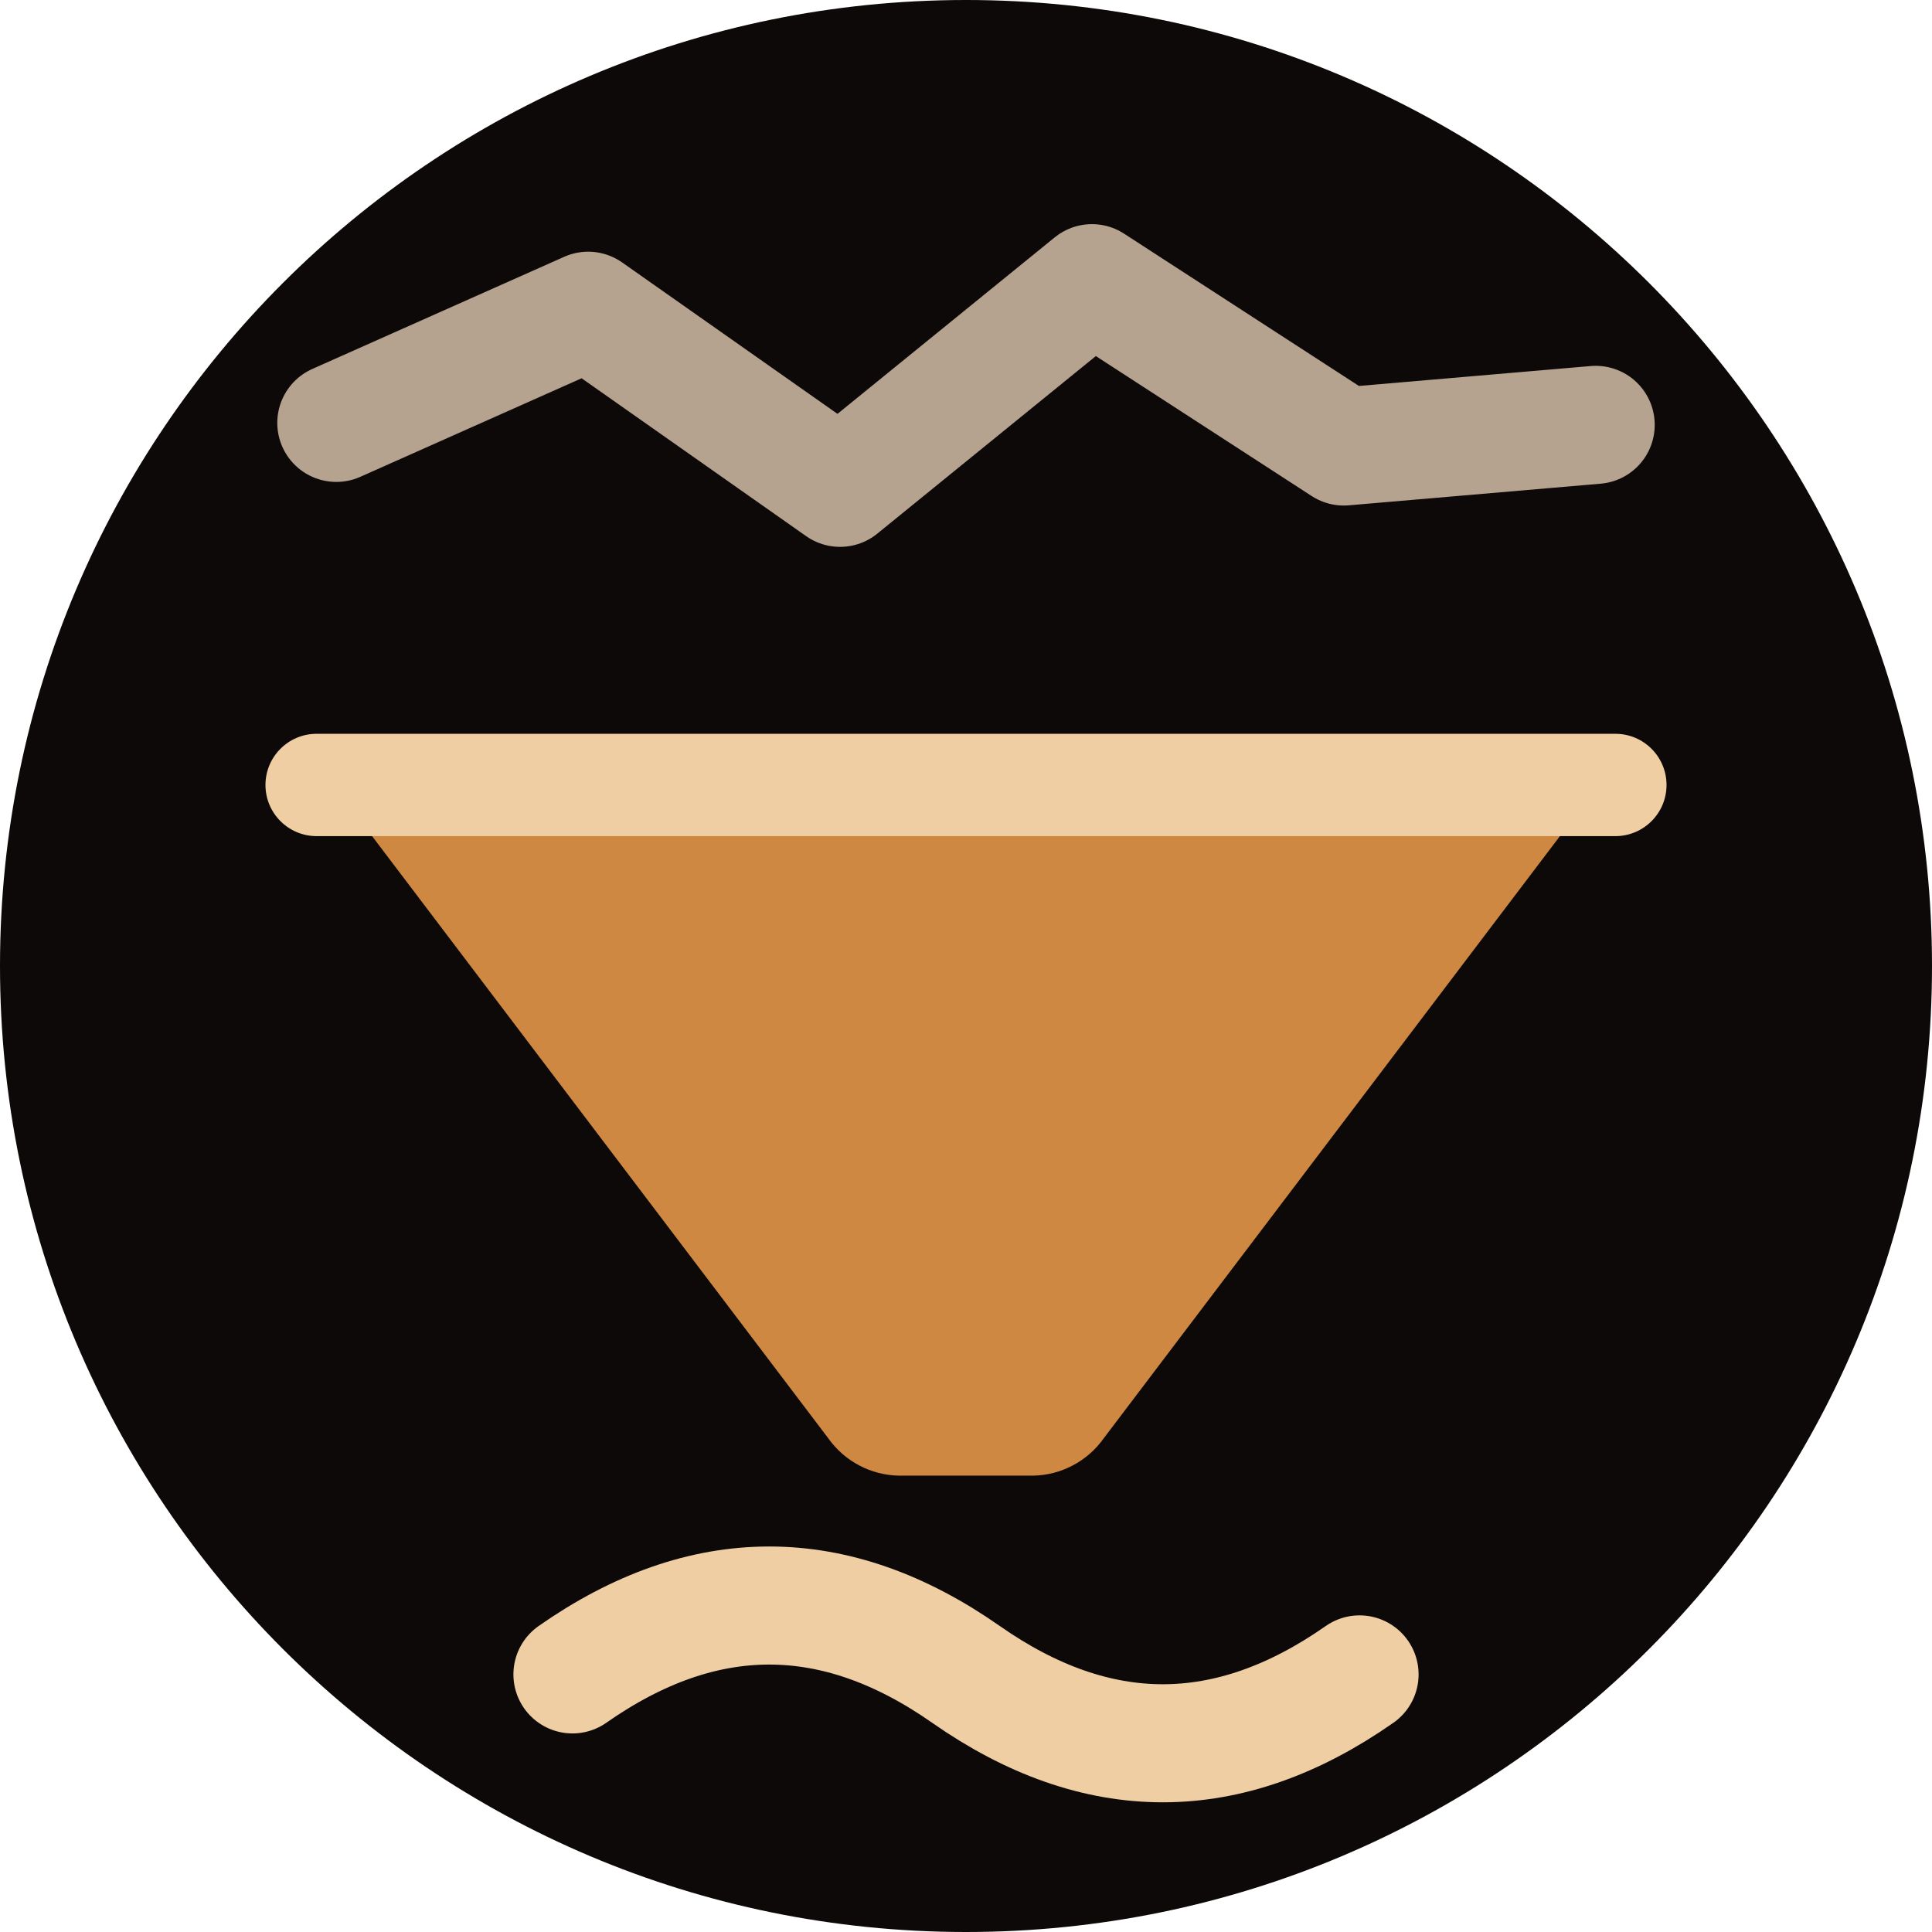
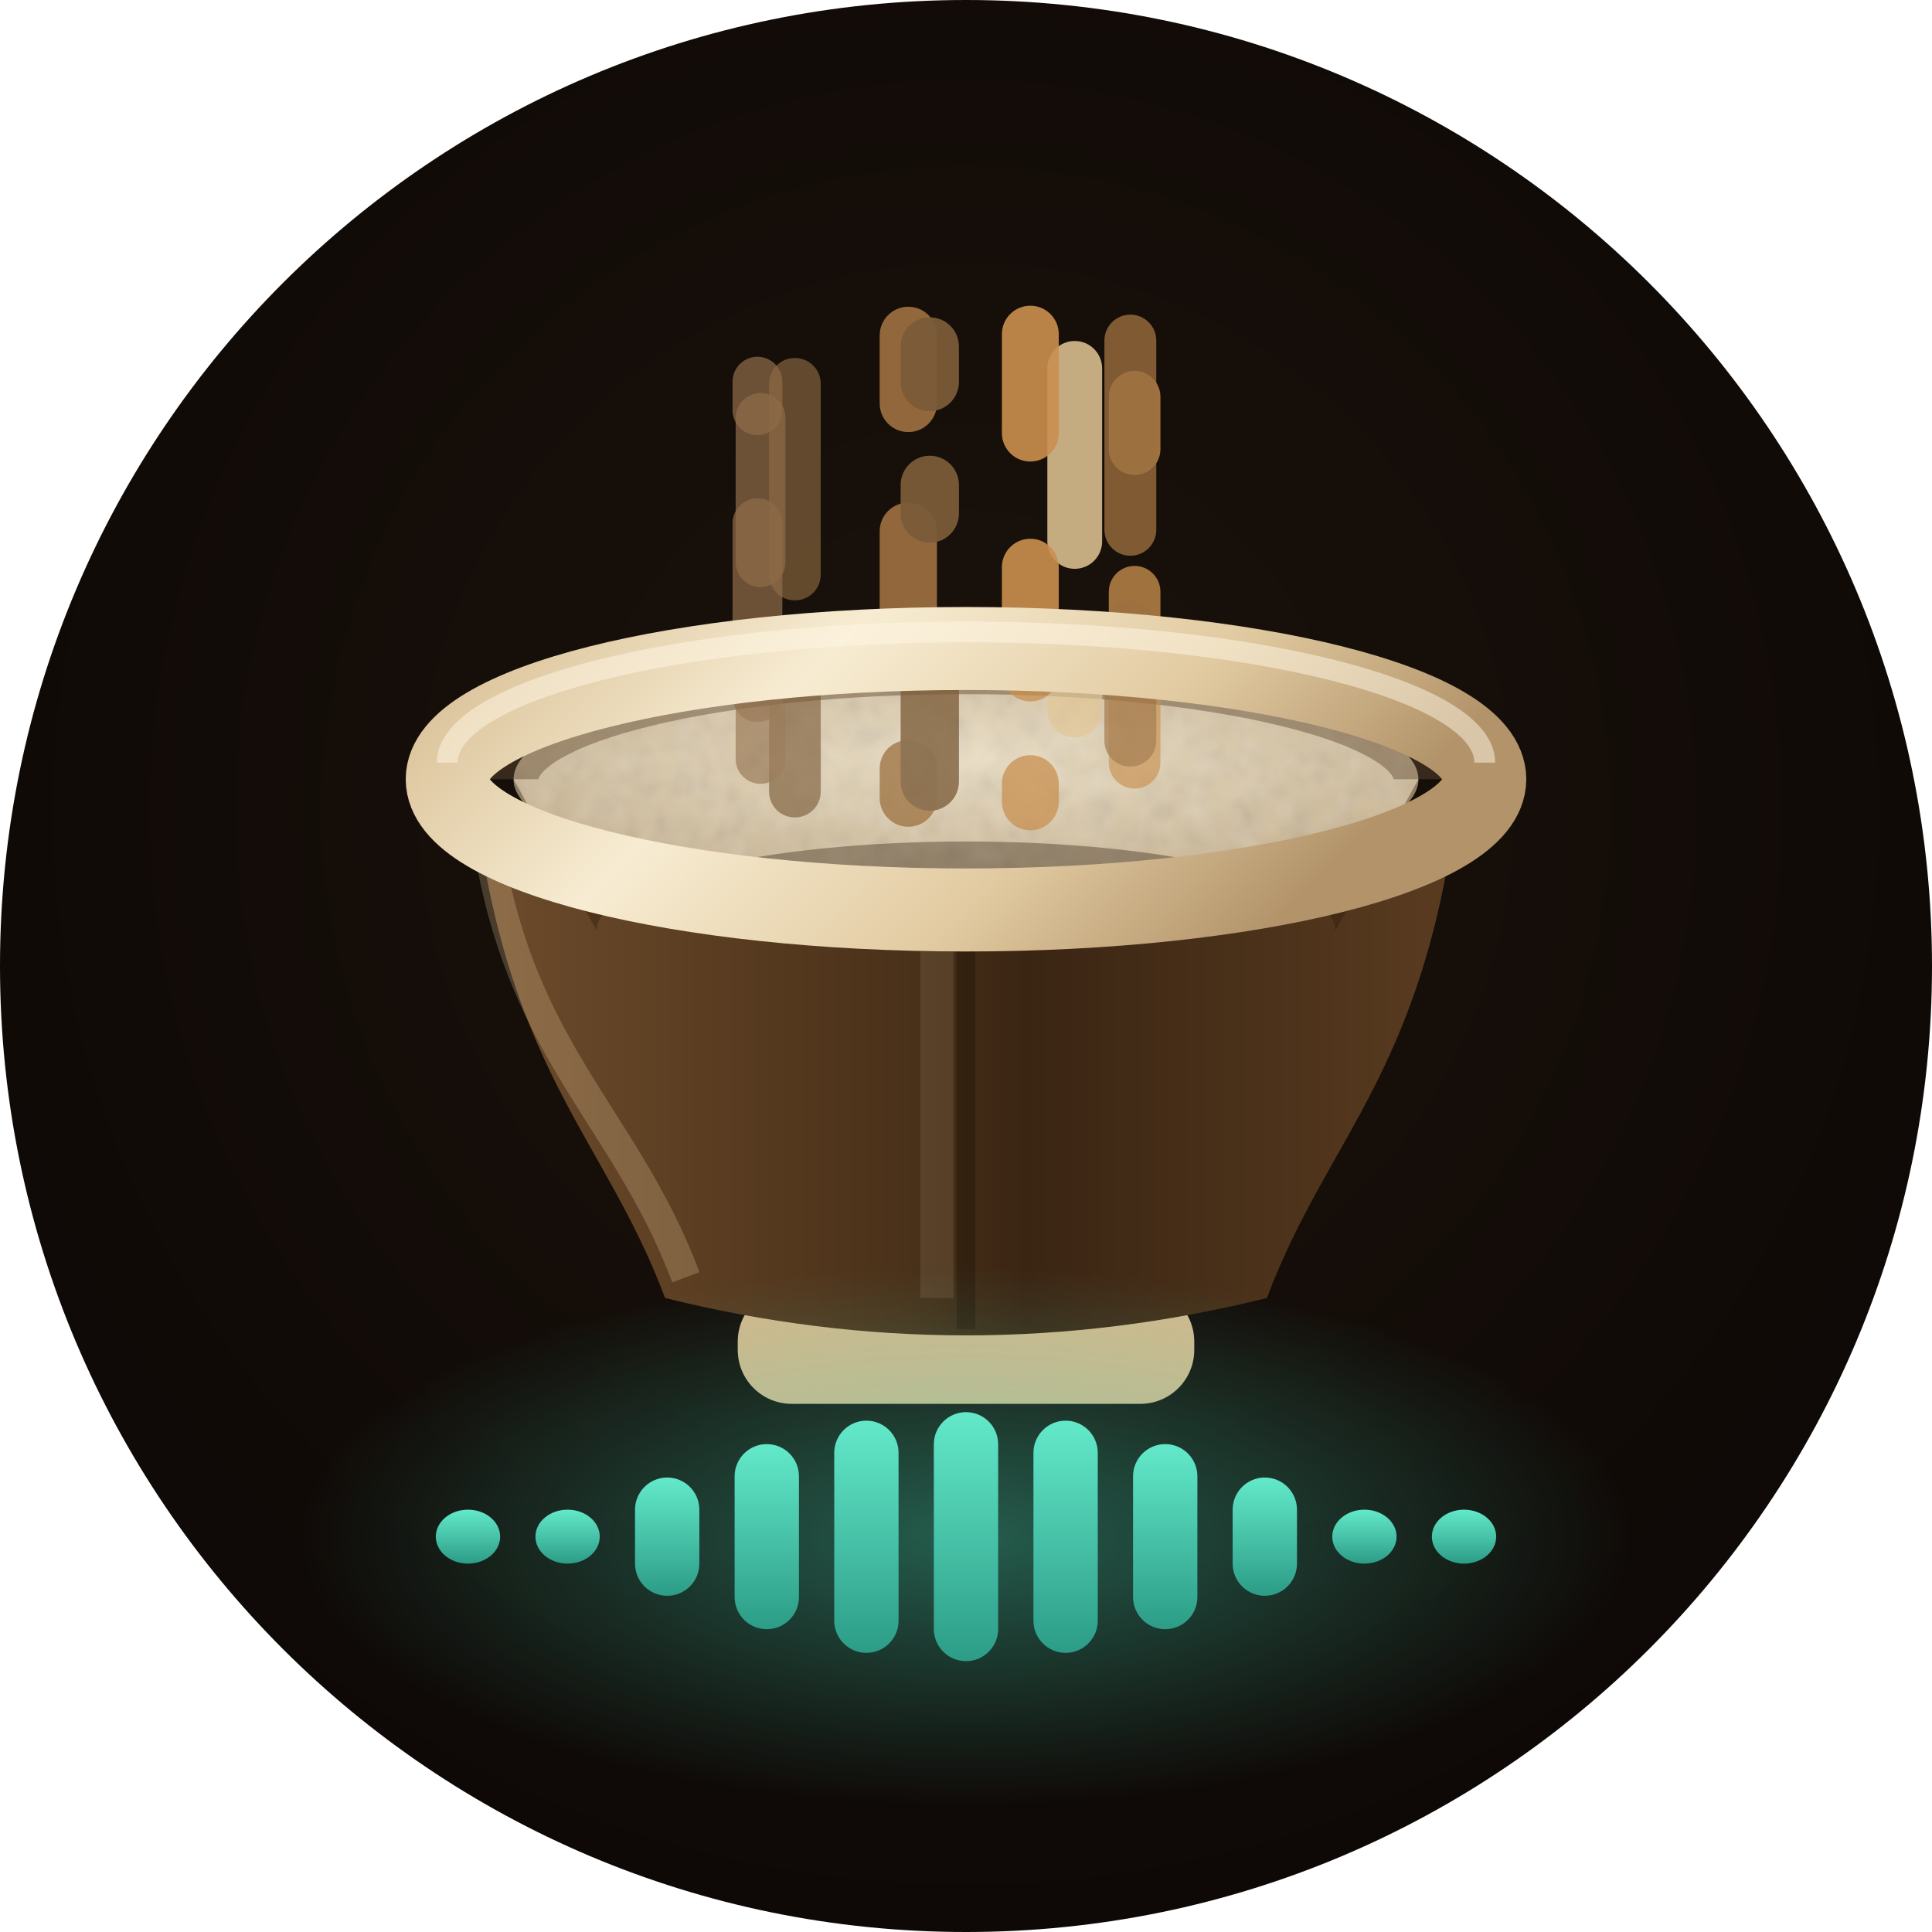
<svg xmlns="http://www.w3.org/2000/svg" width="512" height="512" viewBox="0 0 108 108">
-   <circle cx="54" cy="54" r="54" fill="#0d0908" />
-   <g transform="translate(54 54) scale(1.1) translate(-54 -54)">
-     <path d="M22.0 26.4 L34.8 20.7 L47.6 29.7 L60.4 19.3 L73.2 27.6 L86.0 26.5" fill="none" stroke="#b5a28f" stroke-width="6.0" stroke-linecap="round" stroke-linejoin="round" />
-     <path d="M22 45 h64 l-25 33 a4.5 4.5 0 0 1 -3.6 1.9 h-6.8 a4.5 4.5 0 0 1 -3.6 -1.9 z" fill="#cf8842" />
-     <path d="M21 42.2 h66 a2.6 2.6 0 0 1 0 5.2 h-66 a2.6 2.6 0 0 1 0 -5.2z" fill="#f0cea3" />
-     <path d="M34 90 Q44.0 83.0 54.0 90 T74 90" fill="none" stroke="#f0cea3" stroke-width="6.0" stroke-linecap="round" />
+   <circle cx="54" cy="54" r="54" fill="url(#bgv)" />
+   <g transform="translate(54 54) scale(1.16) translate(-54 -54)">
+     <defs>
+       <radialGradient id="bgv" cx="0.5" cy="0.42" r="0.75">
+         <stop offset="0" stop-color="#1b120b" />
+         <stop offset="1" stop-color="#0a0605" />
+       </radialGradient>
+       <linearGradient id="bodyg" x1="0" y1="0" x2="1" y2="0">
+         <stop offset="0" stop-color="#6e4c2c" />
+         <stop offset="0.44" stop-color="#4a3119" />
+         <stop offset="0.56" stop-color="#3a2513" />
+         <stop offset="1" stop-color="#5a3c20" />
+       </linearGradient>
+       <linearGradient id="rimg" x1="0" y1="0" x2="1" y2="0.25">
+         <stop offset="0" stop-color="#d9c096" />
+         <stop offset="0.35" stop-color="#f7ecd2" />
+         <stop offset="0.7" stop-color="#e2cba2" />
+         <stop offset="1" stop-color="#b3946a" />
+       </linearGradient>
+       <radialGradient id="paperg" cx="0.5" cy="0.4" r="0.72">
+         <stop offset="0" stop-color="#ecdfc4" />
+         <stop offset="1" stop-color="#c2ab86" />
+       </radialGradient>
+       <linearGradient id="tealg" x1="0" y1="0" x2="0" y2="1">
+         <stop offset="0" stop-color="#63e9ca" />
+         <stop offset="1" stop-color="#2c9c86" />
+       </linearGradient>
+       <radialGradient id="tglow" cx="0.5" cy="0.5" r="0.5">
+         <stop offset="0" stop-color="#3fd6b6" stop-opacity="0.4" />
+         <stop offset="1" stop-color="#3fd6b6" stop-opacity="0" />
+       </radialGradient>
+       <filter id="grain">
+         <feTurbulence type="fractalNoise" baseFrequency="0.85" numOctaves="2" />
+         <feColorMatrix type="saturate" values="0" />
+         <feComposite operator="in" in2="SourceGraphic" />
+       </filter>
+     </defs>
+     <clipPath id="cin2">
+       <ellipse cx="54" cy="45" rx="21.8" ry="5.3" />
+     </clipPath>
+     <rect x="49.84" y="22.23" width="2.76" height="6.04" rx="1.38" fill="#9c6f3f" opacity="0.92" />
+     <rect x="49.84" y="31.67" width="2.76" height="8.44" rx="1.38" fill="#9c6f3f" opacity="0.92" />
+     <rect x="49.84" y="43.11" width="2.76" height="4.18" rx="1.38" fill="#9c6f3f" opacity="0.92" />
+     <rect x="50.85" y="22.74" width="2.81" height="4.52" rx="1.41" fill="#7a5a38" opacity="0.95" />
+     <rect x="50.85" y="29.41" width="2.81" height="4.19" rx="1.41" fill="#7a5a38" opacity="0.95" />
+     <rect x="50.85" y="38.21" width="2.81" height="8.31" rx="1.41" fill="#7a5a38" opacity="0.95" />
+     <rect x="60.88" y="25.32" width="2.49" height="5.02" rx="1.25" fill="#c98f4e" opacity="0.77" />
+     <rect x="60.88" y="34.72" width="2.49" height="10.73" rx="1.25" fill="#c98f4e" opacity="0.77" />
+     <rect x="57.92" y="23.88" width="2.64" height="10.98" rx="1.32" fill="#e3c795" opacity="0.85" />
+     <rect x="57.92" y="39.50" width="2.64" height="3.49" rx="1.32" fill="#e3c795" opacity="0.85" />
+     <rect x="44.51" y="24.70" width="2.49" height="11.68" rx="1.24" fill="#7a5a38" opacity="0.77" />
+     <rect x="44.51" y="38.38" width="2.49" height="8.46" rx="1.24" fill="#7a5a38" opacity="0.77" />
+     <rect x="55.73" y="22.18" width="2.74" height="7.51" rx="1.37" fill="#c98f4e" opacity="0.91" />
+     <rect x="55.73" y="33.41" width="2.74" height="7.84" rx="1.37" fill="#c98f4e" opacity="0.91" />
+     <rect x="55.73" y="43.84" width="2.74" height="3.62" rx="1.37" fill="#c98f4e" opacity="0.91" />
+     <rect x="60.67" y="22.61" width="2.50" height="11.62" rx="1.25" fill="#9c6f3f" opacity="0.78" />
+     <rect x="60.67" y="36.39" width="2.50" height="8.00" rx="1.25" fill="#9c6f3f" opacity="0.78" />
+     <rect x="42.90" y="26.39" width="2.40" height="9.35" rx="1.20" fill="#8d6b46" opacity="0.72" />
+     <rect x="42.90" y="40.59" width="2.40" height="4.63" rx="1.20" fill="#8d6b46" opacity="0.72" />
+     <rect x="42.75" y="24.64" width="2.40" height="3.78" rx="1.20" fill="#8d6b46" opacity="0.72" />
+     <rect x="42.75" y="31.46" width="2.40" height="10.78" rx="1.20" fill="#8d6b46" opacity="0.72" />
+     <rect x="43.0" y="69.5" width="22.0" height="5.6" rx="2.6" fill="#d3b88c" />
+     <path d="M30.2 45.0 C 31.7 59.0, 36.5 62.0, 39.5 70.0 Q 54 73.6, 68.5 70.0 C 71.5 62.0, 76.3 59.0, 77.8 45.0 A 23.8 6.3 0 0 1 30.2 45.0 z" fill="url(#bodyg)" />
+     <path d="M54 52.8 L54 71.5" stroke="#170d05" stroke-width="0.9" opacity="0.35" fill="none" />
+     <path d="M52.6 53.3 L52.6 70.0" stroke="#ffe9c2" stroke-width="1.6" opacity="0.10" fill="none" />
+     <path d="M30.8 47.0 C 32.2 58.0, 37.5 61.0, 40.5 69.0" stroke="#ffdfae" stroke-width="1.4" opacity="0.22" fill="none" />
+     <ellipse cx="54" cy="45" rx="21.8" ry="5.3" fill="url(#paperg)" />
+     <ellipse cx="54" cy="45" rx="21.8" ry="5.3" fill="#7a6242" opacity="0.3" filter="url(#grain)" />
+     <path d="M32.2 45.0 A 21.8 5.3 0 0 1 75.8 45.0" fill="none" stroke="#5f4930" stroke-width="2.4" opacity="0.45" />
+     <g clip-path="url(#cin2)" opacity="0.8">
+       <rect x="49.84" y="22.23" width="2.76" height="6.04" rx="1.38" fill="#9c6f3f" opacity="0.92" />
+       <rect x="49.84" y="31.67" width="2.76" height="8.44" rx="1.38" fill="#9c6f3f" opacity="0.92" />
+       <rect x="49.84" y="43.11" width="2.76" height="4.18" rx="1.38" fill="#9c6f3f" opacity="0.92" />
+       <rect x="50.85" y="22.74" width="2.81" height="4.52" rx="1.41" fill="#7a5a38" opacity="0.95" />
+       <rect x="50.85" y="29.41" width="2.81" height="4.19" rx="1.41" fill="#7a5a38" opacity="0.95" />
+       <rect x="50.85" y="38.21" width="2.81" height="8.31" rx="1.41" fill="#7a5a38" opacity="0.95" />
+       <rect x="60.88" y="25.32" width="2.49" height="5.02" rx="1.25" fill="#c98f4e" opacity="0.77" />
+       <rect x="60.88" y="34.72" width="2.49" height="10.73" rx="1.25" fill="#c98f4e" opacity="0.77" />
+       <rect x="57.92" y="23.88" width="2.64" height="10.98" rx="1.32" fill="#e3c795" opacity="0.85" />
+       <rect x="57.92" y="39.50" width="2.64" height="3.49" rx="1.32" fill="#e3c795" opacity="0.85" />
+       <rect x="44.51" y="24.70" width="2.49" height="11.68" rx="1.24" fill="#7a5a38" opacity="0.77" />
+       <rect x="44.51" y="38.38" width="2.49" height="8.46" rx="1.24" fill="#7a5a38" opacity="0.77" />
+       <rect x="55.73" y="22.18" width="2.74" height="7.51" rx="1.37" fill="#c98f4e" opacity="0.91" />
+       <rect x="55.73" y="33.41" width="2.74" height="7.84" rx="1.37" fill="#c98f4e" opacity="0.91" />
+       <rect x="55.73" y="43.84" width="2.74" height="3.62" rx="1.37" fill="#c98f4e" opacity="0.91" />
+       <rect x="60.67" y="22.61" width="2.50" height="11.62" rx="1.25" fill="#9c6f3f" opacity="0.78" />
+       <rect x="60.67" y="36.39" width="2.50" height="8.00" rx="1.25" fill="#9c6f3f" opacity="0.78" />
+       <rect x="42.90" y="26.39" width="2.40" height="9.35" rx="1.20" fill="#8d6b46" opacity="0.72" />
+       <rect x="42.90" y="40.59" width="2.40" height="4.63" rx="1.20" fill="#8d6b46" opacity="0.72" />
+       <rect x="42.75" y="24.64" width="2.40" height="3.78" rx="1.20" fill="#8d6b46" opacity="0.72" />
+       <rect x="42.75" y="31.46" width="2.40" height="10.78" rx="1.20" fill="#8d6b46" opacity="0.72" />
+     </g>
+     <path d="M32.2 45.0 A 21.8 5.3 0 0 0 75.8 45.0 L 71.8 52.3 A 17.8 4.3 0 0 0 36.2 52.3 z" fill="#241407" opacity="0.35" />
+     <ellipse cx="54" cy="45" rx="25" ry="6.3" fill="none" stroke="url(#rimg)" stroke-width="4" />
+     <path d="M29.0 44.2 A 25 6.3 0 0 1 79.0 44.2" fill="none" stroke="#fff7e6" stroke-width="1" opacity="0.5" />
+     <ellipse cx="54" cy="81.5" rx="32.4" ry="13.0" fill="url(#tglow)" />
+     <rect x="28.45" y="80.20" width="3.1" height="2.60" rx="1.55" fill="url(#tealg)" />
+     <rect x="33.25" y="80.20" width="3.1" height="2.60" rx="1.55" fill="url(#tealg)" />
+     <rect x="38.05" y="78.65" width="3.1" height="5.70" rx="1.55" fill="url(#tealg)" />
+     <rect x="42.85" y="77.04" width="3.1" height="8.92" rx="1.55" fill="url(#tealg)" />
+     <rect x="47.65" y="75.91" width="3.1" height="11.19" rx="1.55" fill="url(#tealg)" />
+     <rect x="52.45" y="75.50" width="3.1" height="12.00" rx="1.55" fill="url(#tealg)" />
+     <rect x="57.25" y="75.91" width="3.1" height="11.19" rx="1.55" fill="url(#tealg)" />
+     <rect x="62.05" y="77.04" width="3.1" height="8.92" rx="1.55" fill="url(#tealg)" />
+     <rect x="66.85" y="78.65" width="3.1" height="5.70" rx="1.55" fill="url(#tealg)" />
+     <rect x="71.65" y="80.20" width="3.1" height="2.60" rx="1.55" fill="url(#tealg)" />
+     <rect x="76.45" y="80.20" width="3.1" height="2.60" rx="1.55" fill="url(#tealg)" />
  </g>
</svg>
